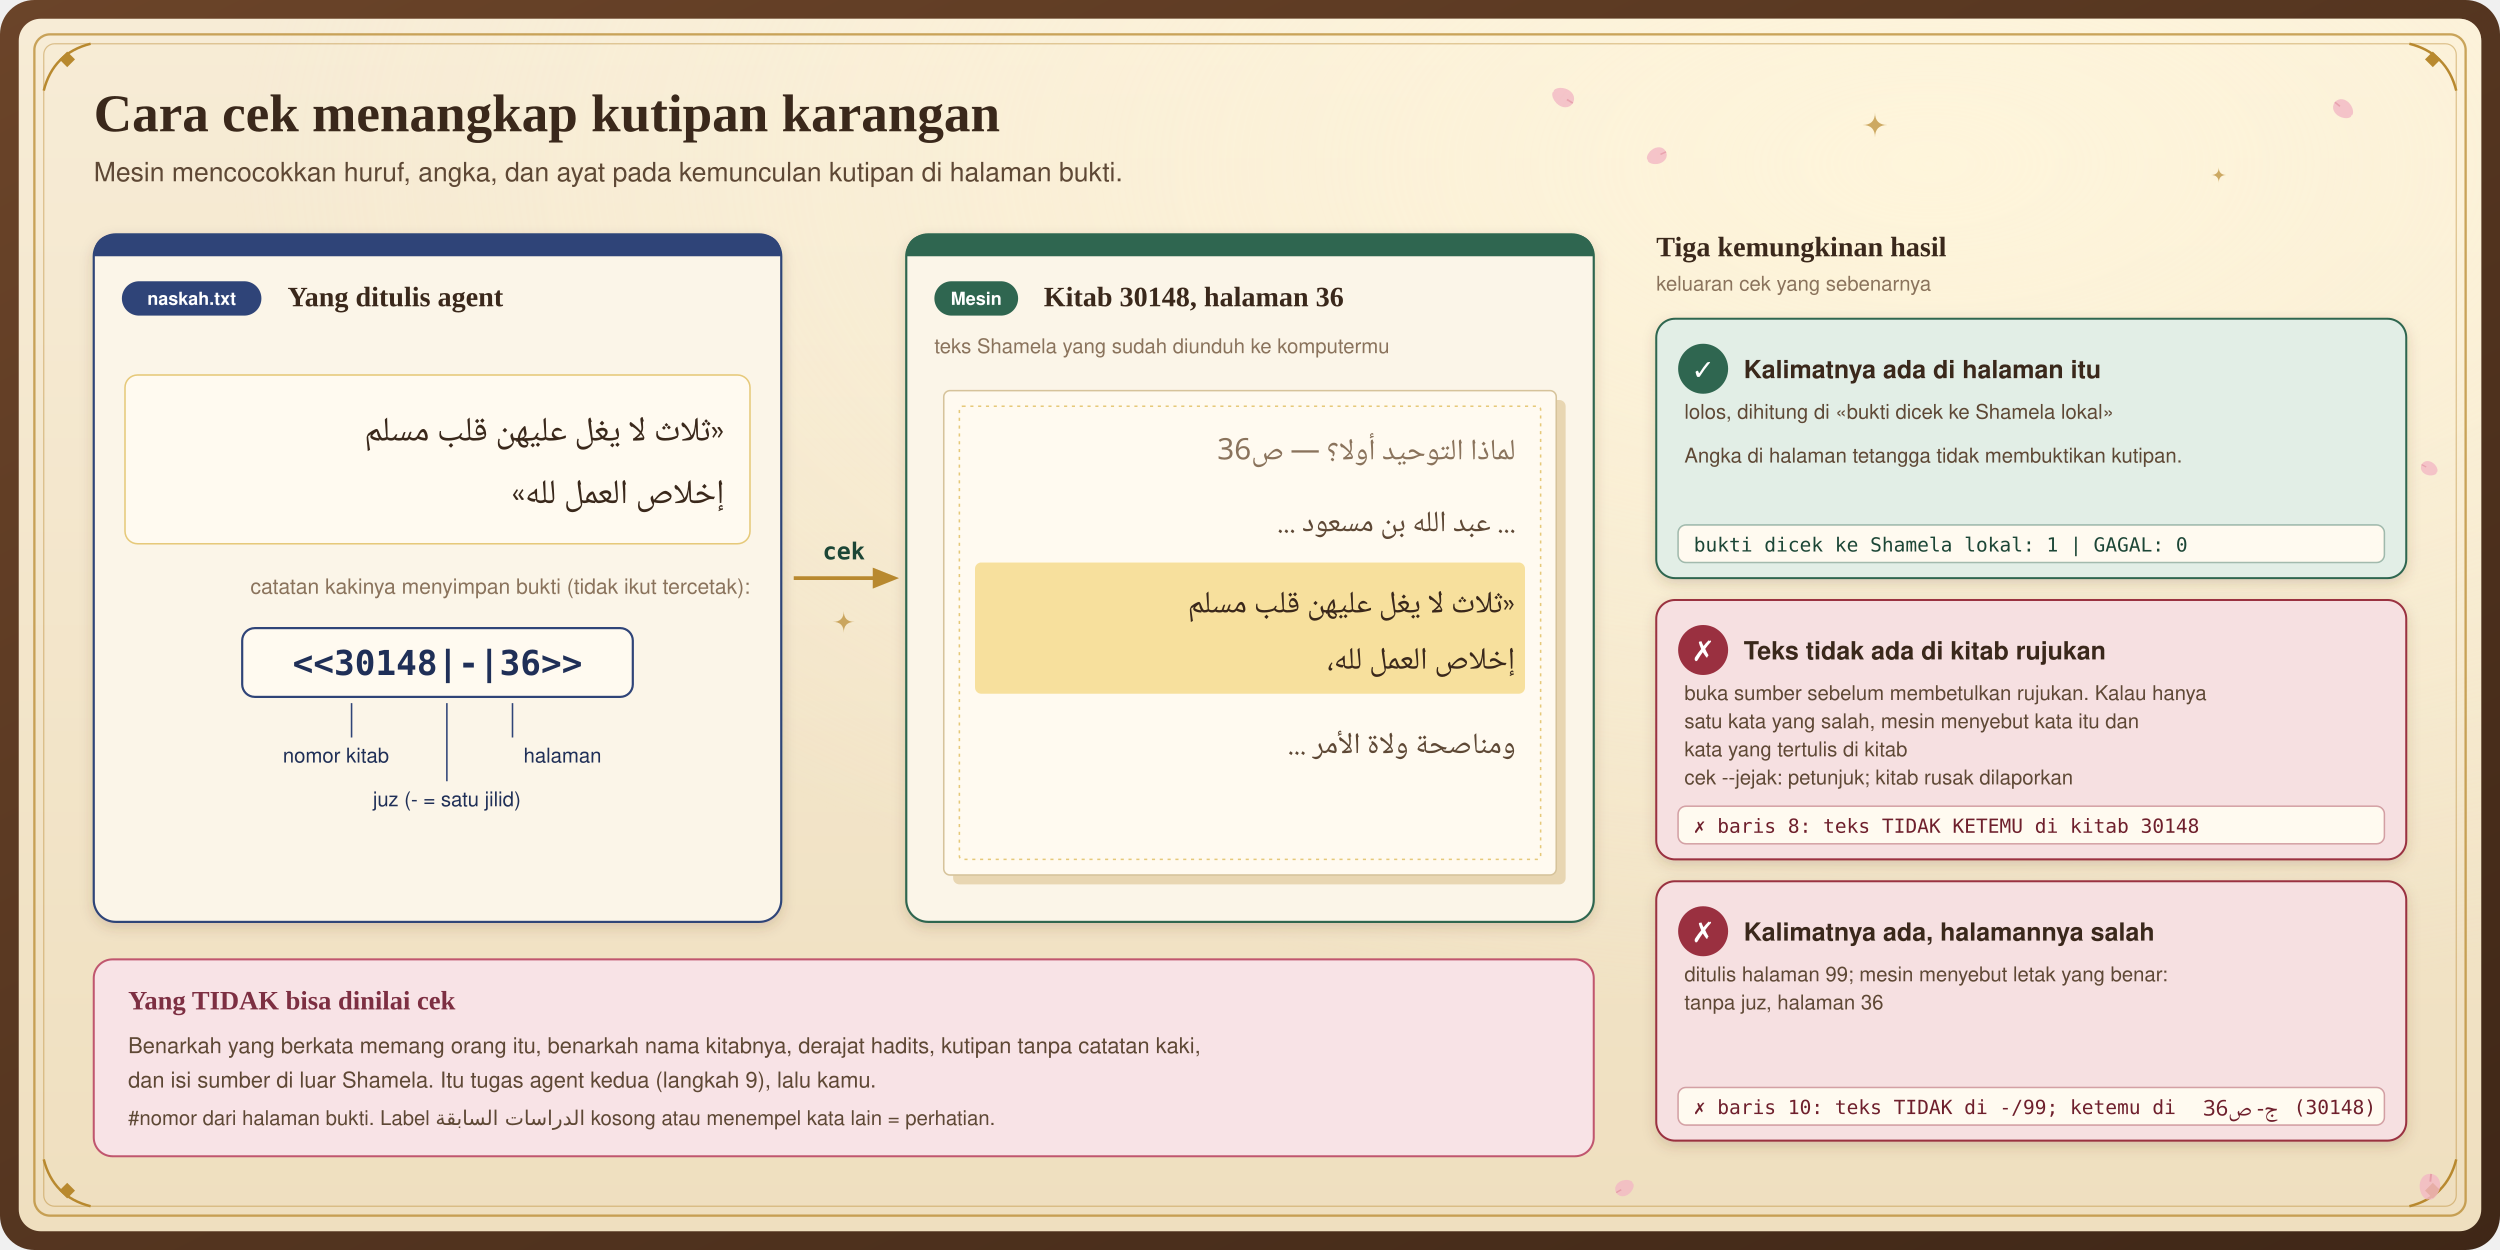
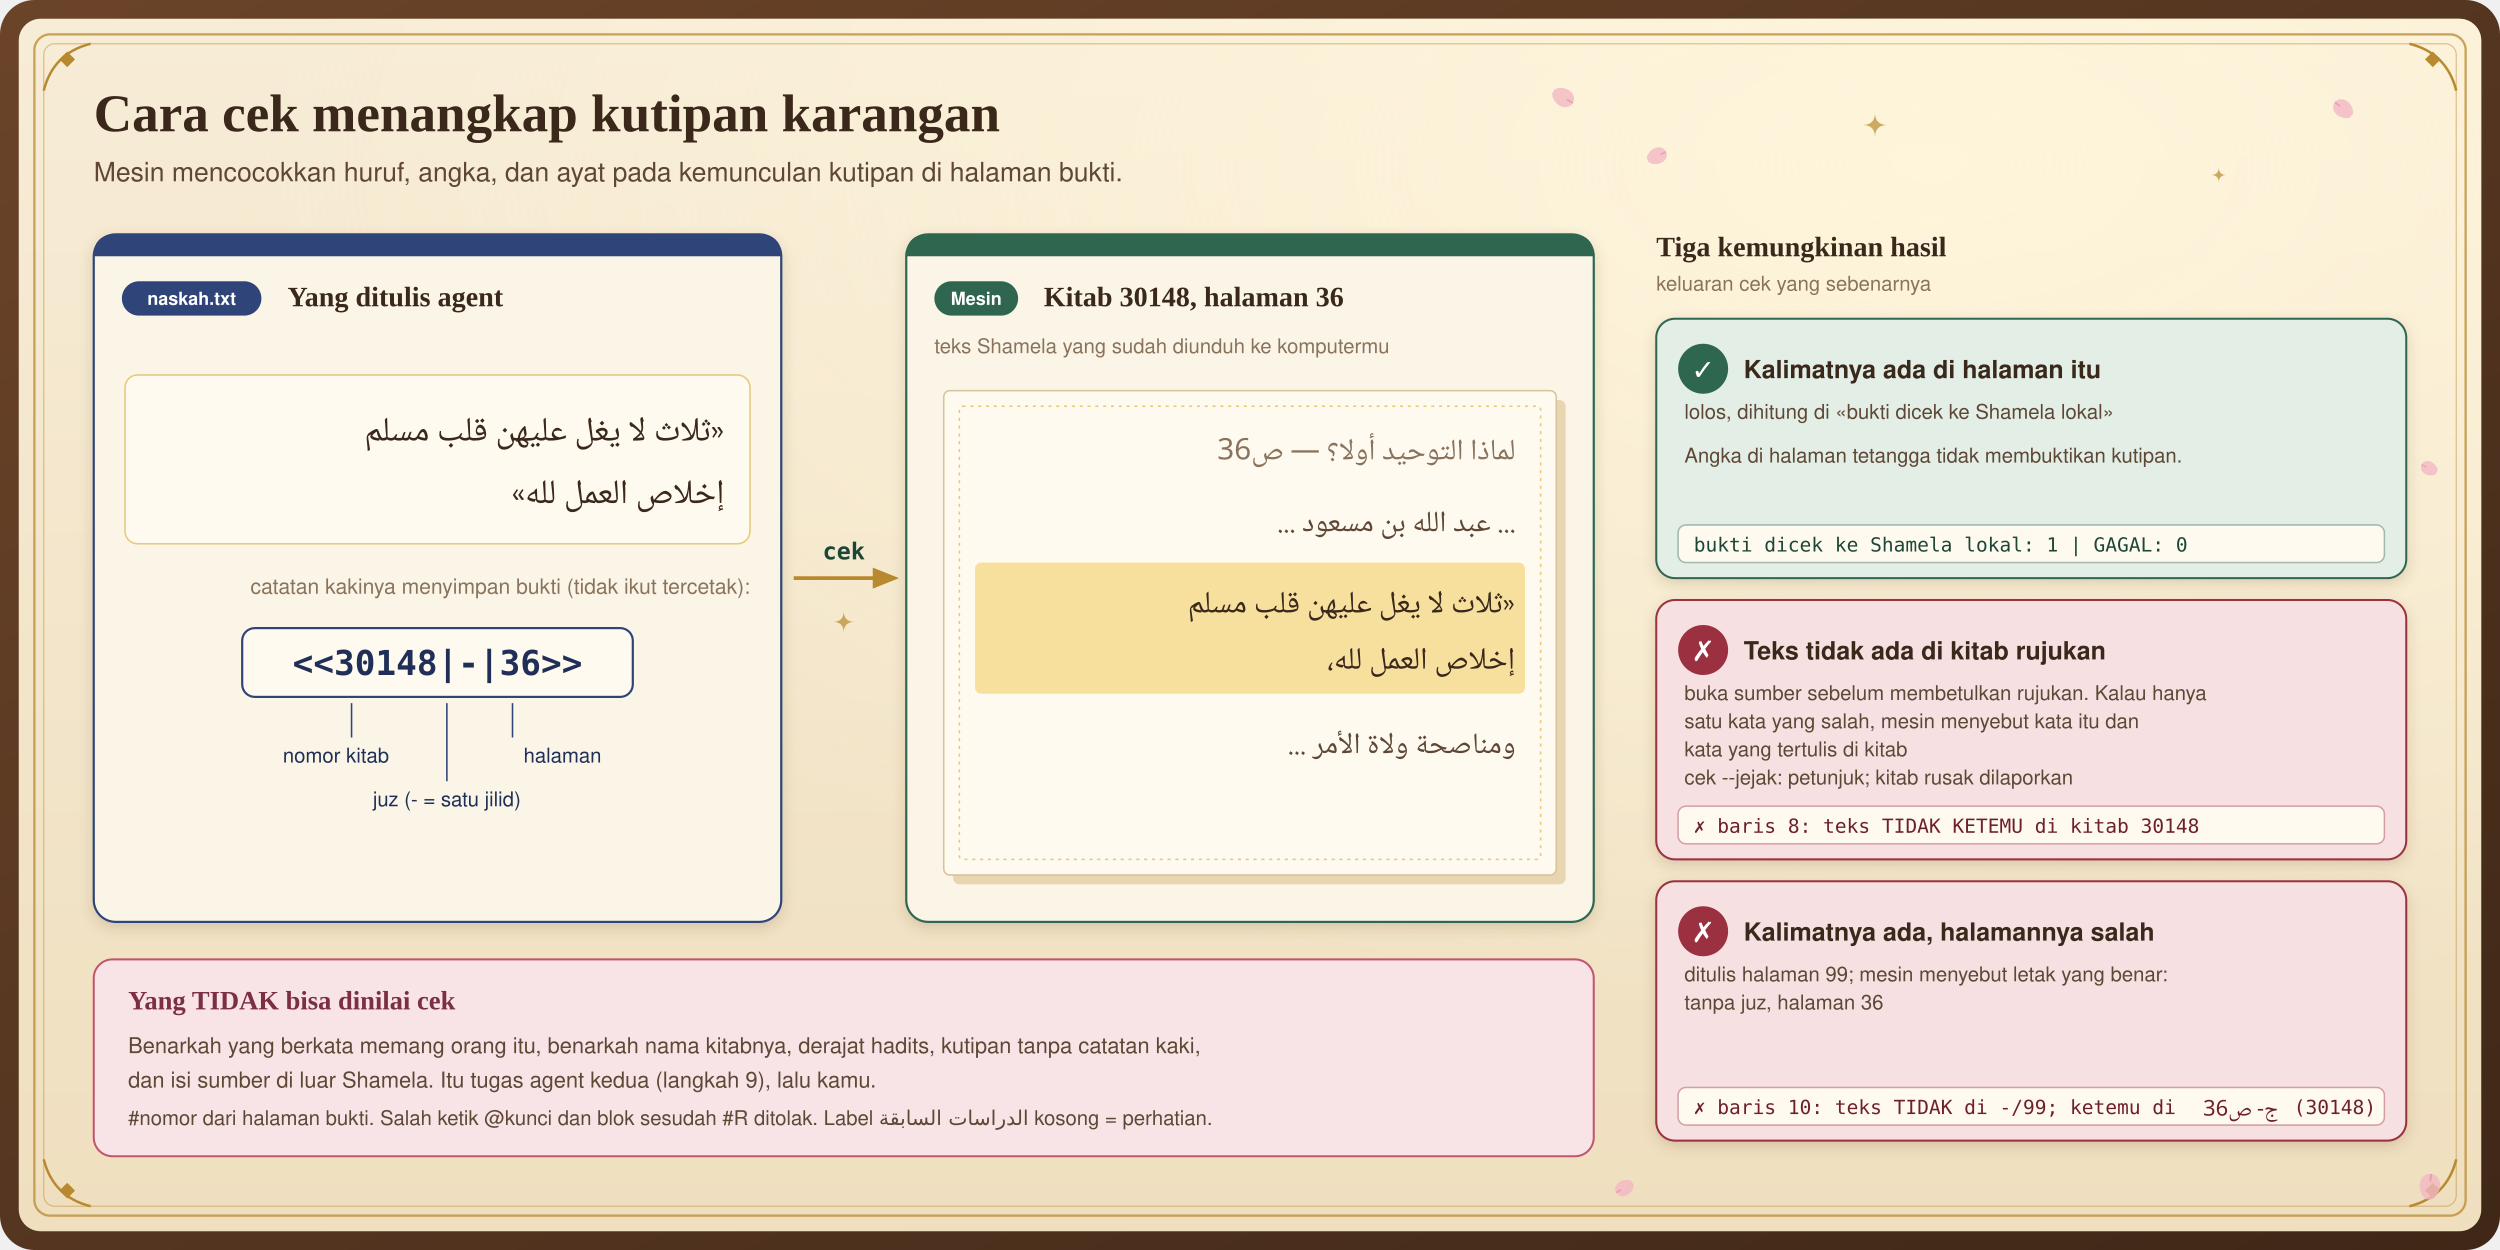
<svg xmlns="http://www.w3.org/2000/svg" viewBox="0 0 1600 800" width="1600" height="800" role="img" font-family="Segoe UI, Helvetica, Arial, sans-serif">
  <defs>
    <linearGradient id="kertas" x1="0" y1="0" x2="0" y2="1">
      <stop offset="0" stop-color="#f7ecd6" />
      <stop offset="1" stop-color="#efdfbf" />
    </linearGradient>
    <radialGradient id="sinar" cx="0.78" cy="0.12" r="0.7">
      <stop offset="0" stop-color="#fff6dc" stop-opacity="0.9" />
      <stop offset="1" stop-color="#fff6dc" stop-opacity="0" />
    </radialGradient>
    <linearGradient id="kayu" x1="0" y1="0" x2="1" y2="1">
      <stop offset="0" stop-color="#6b4429" />
      <stop offset="1" stop-color="#3f2717" />
    </linearGradient>
    <filter id="bayang" x="-5%" y="-5%" width="110%" height="120%">
      <feDropShadow dx="0" dy="3" stdDeviation="4" flood-color="#5a3a1e" flood-opacity="0.18" />
    </filter>
    <marker id="p" viewBox="0 0 10 10" refX="8" refY="5" markerWidth="7" markerHeight="7" orient="auto">
      <path d="M0 1L10 5L0 9z" fill="#8a735c" />
    </marker>
    <marker id="pm" viewBox="0 0 10 10" refX="8" refY="5" markerWidth="7" markerHeight="7" orient="auto">
      <path d="M0 1L10 5L0 9z" fill="#9a3040" />
    </marker>
    <marker id="pg" viewBox="0 0 10 10" refX="8" refY="5" markerWidth="7" markerHeight="7" orient="auto">
      <path d="M0 1L10 5L0 9z" fill="#b8892f" />
    </marker>
  </defs>
  <rect width="1600" height="800" rx="22" fill="url(#kayu)" />
  <rect x="12" y="12" width="1576" height="776" rx="14" fill="url(#kertas)" />
  <rect x="12" y="12" width="1576" height="776" rx="14" fill="url(#sinar)" />
  <rect x="22" y="22" width="1556" height="756" rx="10" fill="none" stroke="#b8892f" stroke-width="1.5" stroke-opacity="0.75" />
  <rect x="28" y="28" width="1544" height="744" rx="7" fill="none" stroke="#b8892f" stroke-width="0.8" stroke-opacity="0.45" />
  <path d="M28 58Q34 34 58 28" fill="none" stroke="#b8892f" stroke-width="1.6" />
  <path d="M38 38l5 -5l5 5l-5 5z" fill="#b8892f" />
  <path d="M1572 58Q1566 34 1542 28" fill="none" stroke="#b8892f" stroke-width="1.6" />
  <path d="M1562 38l-5 -5l-5 5l5 5z" fill="#b8892f" />
  <path d="M28 742Q34 766 58 772" fill="none" stroke="#b8892f" stroke-width="1.6" />
  <path d="M38 762l5 5l5 -5l-5 -5z" fill="#b8892f" />
  <path d="M1572 742Q1566 766 1542 772" fill="none" stroke="#b8892f" stroke-width="1.6" />
  <path d="M1562 762l-5 5l-5 -5l5 -5z" fill="#b8892f" />
  <text x="60" y="84" font-size="34" font-weight="700" font-family="Georgia, 'Times New Roman', serif" fill="#3a281b">Cara cek menangkap kutipan karangan</text>
  <text x="60" y="116" font-size="17" fill="#5e4835">Mesin mencocokkan huruf, angka, dan ayat pada kemunculan kutipan di halaman bukti.</text>
  <rect x="60" y="150" width="440" height="440" rx="14" fill="#fbf5e8" stroke="#2f4478" stroke-width="1.4" filter="url(#bayang)" />
  <path d="M60 164Q60 150 74 150H486Q500 150 500 164Z" fill="#2f4478" />
  <rect x="78.0" y="180" width="89.3" height="22" rx="11.0" fill="#2f4478" />
  <text x="122.7" y="195.1" font-size="11.5" font-weight="700" fill="#fff" text-anchor="middle">naskah.txt</text>
  <text x="184" y="196" font-size="18" font-weight="700" font-family="Georgia, 'Times New Roman', serif" fill="#3a281b">Yang ditulis agent</text>
  <rect x="80" y="240" width="400" height="108" rx="8" fill="#fffaf0" stroke="#e6c97a" />
  <text x="464" y="282" font-size="22" font-weight="400" font-family="Traditional Arabic, Amiri, Noto Naskh Arabic, Segoe UI, sans-serif" direction="rtl" text-anchor="start" fill="#3a281b">«ثلاث لا يغل عليهن قلب مسلم</text>
  <text x="464" y="322" font-size="22" font-weight="400" font-family="Traditional Arabic, Amiri, Noto Naskh Arabic, Segoe UI, sans-serif" direction="rtl" text-anchor="start" fill="#3a281b">إخلاص العمل لله»</text>
  <text x="480" y="380" font-size="13.5" fill="#8a735c" text-anchor="end">catatan kakinya menyimpan bukti (tidak ikut tercetak):</text>
  <rect x="155" y="402" width="250" height="44" rx="8" fill="#fffaf0" stroke="#2f4478" stroke-width="1.4" />
  <text x="280" y="432" font-size="22" font-weight="700" font-family="Consolas, Menlo, monospace" text-anchor="middle" fill="#1f2f57">&lt;&lt;30148|-|36&gt;&gt;</text>
  <path d="M225 450V472" stroke="#2f4478" />
  <text x="215" y="488" font-size="13" fill="#1f2f57" text-anchor="middle">nomor kitab</text>
  <path d="M286 450V500" stroke="#2f4478" />
  <text x="286" y="516" font-size="13" fill="#1f2f57" text-anchor="middle">juz (- = satu jilid)</text>
  <path d="M328 450V472" stroke="#2f4478" />
  <text x="360" y="488" font-size="13" fill="#1f2f57" text-anchor="middle">halaman</text>
  <path d="M508 370.0H572" stroke="#b8892f" stroke-width="2.4" marker-end="url(#pg)" />
  <text x="540" y="358.0" font-size="15" font-weight="700" font-family="Consolas, Menlo, monospace" fill="#1c4636" text-anchor="middle">cek</text>
  <path d="M540 391.0Q540 398.0 547 398.0Q540 398.0 540 405.0Q540 398.0 533 398.0Q540 398.0 540 391.0Z" fill="#b8892f" opacity="0.7" />
  <rect x="580" y="150" width="440" height="440" rx="14" fill="#fbf5e8" stroke="#2f6650" stroke-width="1.4" filter="url(#bayang)" />
  <path d="M580 164Q580 150 594 150H1006Q1020 150 1020 164Z" fill="#2f6650" />
  <rect x="598.0" y="180" width="53.6" height="22" rx="11.0" fill="#2f6650" />
  <text x="624.8" y="195.1" font-size="11.5" font-weight="700" fill="#fff" text-anchor="middle">Mesin</text>
  <text x="668" y="196" font-size="18" font-weight="700" font-family="Georgia, 'Times New Roman', serif" fill="#3a281b">Kitab 30148, halaman 36</text>
  <text x="598" y="226" font-size="13" fill="#8a735c">teks Shamela yang sudah diunduh ke komputermu</text>
  <rect x="610" y="256" width="392" height="310" rx="4" fill="#e8d6b2" />
  <rect x="604" y="250" width="392" height="310" rx="4" fill="#fffaf0" stroke="#d6c39b" />
  <rect x="614" y="260" width="372" height="290" rx="2" fill="none" stroke="#e6c97a" stroke-dasharray="2 3" />
  <text x="970" y="294" font-size="19" font-weight="400" font-family="Traditional Arabic, Amiri, Noto Naskh Arabic, Segoe UI, sans-serif" direction="rtl" text-anchor="start" fill="#8a735c">لماذا التوحيد أولا؟ — ص36</text>
  <text x="970" y="340" font-size="19" font-weight="400" font-family="Traditional Arabic, Amiri, Noto Naskh Arabic, Segoe UI, sans-serif" direction="rtl" text-anchor="start" fill="#5e4835">... عبد الله بن مسعود ...</text>
  <rect x="624" y="360" width="352" height="84" rx="4" fill="#f6dc8e" opacity="0.85" />
  <text x="970" y="392" font-size="20" font-weight="400" font-family="Traditional Arabic, Amiri, Noto Naskh Arabic, Segoe UI, sans-serif" direction="rtl" text-anchor="start" fill="#3a281b">«ثلاث لا يغل عليهن قلب مسلم</text>
  <text x="970" y="428" font-size="20" font-weight="400" font-family="Traditional Arabic, Amiri, Noto Naskh Arabic, Segoe UI, sans-serif" direction="rtl" text-anchor="start" fill="#3a281b">إخلاص العمل لله،</text>
  <text x="970" y="482" font-size="19" font-weight="400" font-family="Traditional Arabic, Amiri, Noto Naskh Arabic, Segoe UI, sans-serif" direction="rtl" text-anchor="start" fill="#5e4835">ومناصحة ولاة الأمر ...</text>
  <text x="1060" y="164" font-size="18" font-weight="700" font-family="Georgia, 'Times New Roman', serif" fill="#3a281b">Tiga kemungkinan hasil</text>
  <text x="1060" y="186" font-size="13" fill="#8a735c">keluaran cek yang sebenarnya</text>
  <rect x="1060" y="204" width="480" height="166" rx="12" fill="#e2eee6" stroke="#2f6650" stroke-width="1.3" filter="url(#bayang)" />
  <circle cx="1090" cy="236" r="16" fill="#2f6650" />
  <text x="1090" y="243" font-size="18" font-weight="700" fill="#fff" text-anchor="middle">✓</text>
  <text x="1116" y="242" font-size="16" font-weight="700" fill="#3a281b">Kalimatnya ada di halaman itu</text>
  <text x="1078" y="268" font-size="13" fill="#5e4835">lolos, dihitung di «bukti dicek ke Shamela lokal»</text>
  <text x="1078" y="296" font-size="13" fill="#5e4835">Angka di halaman tetangga tidak membuktikan kutipan.</text>
  <rect x="1074" y="336" width="452" height="24" rx="5" fill="#fffaf0" stroke="#2f6650" stroke-opacity="0.4" />
  <text x="1084" y="353" font-size="12.5" font-family="Consolas, Menlo, monospace" fill="#1c4636">bukti dicek ke Shamela lokal: 1 | GAGAL: 0</text>
  <rect x="1060" y="384" width="480" height="166" rx="12" fill="#f6e0e1" stroke="#9a3040" stroke-width="1.3" filter="url(#bayang)" />
  <circle cx="1090" cy="416" r="16" fill="#9a3040" />
  <text x="1090" y="423" font-size="18" font-weight="700" fill="#fff" text-anchor="middle">✗</text>
  <text x="1116" y="422" font-size="16" font-weight="700" fill="#3a281b">Teks tidak ada di kitab rujukan</text>
  <text x="1078" y="448" font-size="13" fill="#5e4835">buka sumber sebelum membetulkan rujukan. Kalau hanya</text>
  <text x="1078" y="466" font-size="13" fill="#5e4835">satu kata yang salah, mesin menyebut kata itu dan</text>
  <text x="1078" y="484" font-size="13" fill="#5e4835">kata yang tertulis di kitab</text>
  <text x="1078" y="502" font-size="13" fill="#5e4835">cek --jejak: petunjuk; kitab rusak dilaporkan</text>
  <rect x="1074" y="516" width="452" height="24" rx="5" fill="#fffaf0" stroke="#9a3040" stroke-opacity="0.4" />
  <text x="1084" y="533" font-size="12.5" font-family="Consolas, Menlo, monospace" fill="#6e1f2c">✗ baris 8: teks TIDAK KETEMU di kitab 30148</text>
  <rect x="1060" y="564" width="480" height="166" rx="12" fill="#f6e0e1" stroke="#9a3040" stroke-width="1.3" filter="url(#bayang)" />
  <circle cx="1090" cy="596" r="16" fill="#9a3040" />
  <text x="1090" y="603" font-size="18" font-weight="700" fill="#fff" text-anchor="middle">✗</text>
  <text x="1116" y="602" font-size="16" font-weight="700" fill="#3a281b">Kalimatnya ada, halamannya salah</text>
  <text x="1078" y="628" font-size="13" fill="#5e4835">ditulis halaman 99; mesin menyebut letak yang benar:</text>
  <text x="1078" y="646" font-size="13" fill="#5e4835">tanpa juz, halaman 36</text>
  <rect x="1074" y="696" width="452" height="24" rx="5" fill="#fffaf0" stroke="#9a3040" stroke-opacity="0.4" />
  <text x="1084" y="713" font-size="12.5" font-family="Consolas, Menlo, monospace" fill="#6e1f2c">✗ baris 10: teks TIDAK di -/99; ketemu di</text>
  <text x="1410" y="714" font-size="14" font-family="Traditional Arabic, Amiri, Noto Naskh Arabic, Segoe UI, sans-serif" fill="#6e1f2c">ج- ص36</text>
  <text x="1468" y="713" font-size="12.5" font-family="Consolas, Menlo, monospace" fill="#6e1f2c">(30148)</text>
  <rect x="60" y="614" width="960" height="126" rx="12" fill="#f8e3e6" stroke="#c0566e" stroke-width="1.3" />
  <text x="82" y="646" font-size="17" font-weight="700" font-family="Georgia, 'Times New Roman', serif" fill="#7d2f42">Yang TIDAK bisa dinilai cek</text>
  <text x="82" y="674" font-size="14" fill="#5e4835">Benarkah yang berkata memang orang itu, benarkah nama kitabnya, derajat hadits, kutipan tanpa catatan kaki,</text>
  <text x="82" y="696" font-size="14" fill="#5e4835">dan isi sumber di luar Shamela. Itu tugas agent kedua (langkah 9), lalu kamu.</text>
-   <text x="82" y="720" font-size="13" fill="#5e4835">#nomor dari halaman bukti. Label الدراسات السابقة kosong atau menempel kata lain = perhatian.</text>
+   <text x="82" y="720" font-size="13" fill="#5e4835">#nomor dari halaman bukti. Salah ketik @kunci dan blok sesudah #R ditolak. Label الدراسات السابقة kosong = perhatian.</text>
  <g transform="translate(1000 62) rotate(121) scale(1.10)" opacity="0.8">
    <path d="M0 -7C4 -7 6 -3 5 1C4 5 1 7 0 6C-1 7 -4 5 -5 1C-6 -3 -4 -7 0 -7Z" fill="#f2b8c4" />
    <path d="M0 -7L0 -3" stroke="#e48fa3" stroke-width="1" />
  </g>
  <g transform="translate(1060 100) rotate(66) scale(0.98)" opacity="0.8">
    <path d="M0 -7C4 -7 6 -3 5 1C4 5 1 7 0 6C-1 7 -4 5 -5 1C-6 -3 -4 -7 0 -7Z" fill="#f2b8c4" />
    <path d="M0 -7L0 -3" stroke="#e48fa3" stroke-width="1" />
  </g>
  <g transform="translate(1500 70) rotate(309) scale(1.04)" opacity="0.8">
    <path d="M0 -7C4 -7 6 -3 5 1C4 5 1 7 0 6C-1 7 -4 5 -5 1C-6 -3 -4 -7 0 -7Z" fill="#f2b8c4" />
    <path d="M0 -7L0 -3" stroke="#e48fa3" stroke-width="1" />
  </g>
  <g transform="translate(1555 300) rotate(297) scale(0.83)" opacity="0.8">
    <path d="M0 -7C4 -7 6 -3 5 1C4 5 1 7 0 6C-1 7 -4 5 -5 1C-6 -3 -4 -7 0 -7Z" fill="#f2b8c4" />
    <path d="M0 -7L0 -3" stroke="#e48fa3" stroke-width="1" />
  </g>
  <g transform="translate(1555 760) rotate(6) scale(1.25)" opacity="0.8">
    <path d="M0 -7C4 -7 6 -3 5 1C4 5 1 7 0 6C-1 7 -4 5 -5 1C-6 -3 -4 -7 0 -7Z" fill="#f2b8c4" />
    <path d="M0 -7L0 -3" stroke="#e48fa3" stroke-width="1" />
  </g>
  <g transform="translate(1040 760) rotate(240) scale(0.93)" opacity="0.8">
    <path d="M0 -7C4 -7 6 -3 5 1C4 5 1 7 0 6C-1 7 -4 5 -5 1C-6 -3 -4 -7 0 -7Z" fill="#f2b8c4" />
    <path d="M0 -7L0 -3" stroke="#e48fa3" stroke-width="1" />
  </g>
  <path d="M1200 72Q1200 80 1208 80Q1200 80 1200 88Q1200 80 1192 80Q1200 80 1200 72Z" fill="#b8892f" opacity="0.7" />
  <path d="M1420 107Q1420 112 1425 112Q1420 112 1420 117Q1420 112 1415 112Q1420 112 1420 107Z" fill="#b8892f" opacity="0.7" />
</svg>
